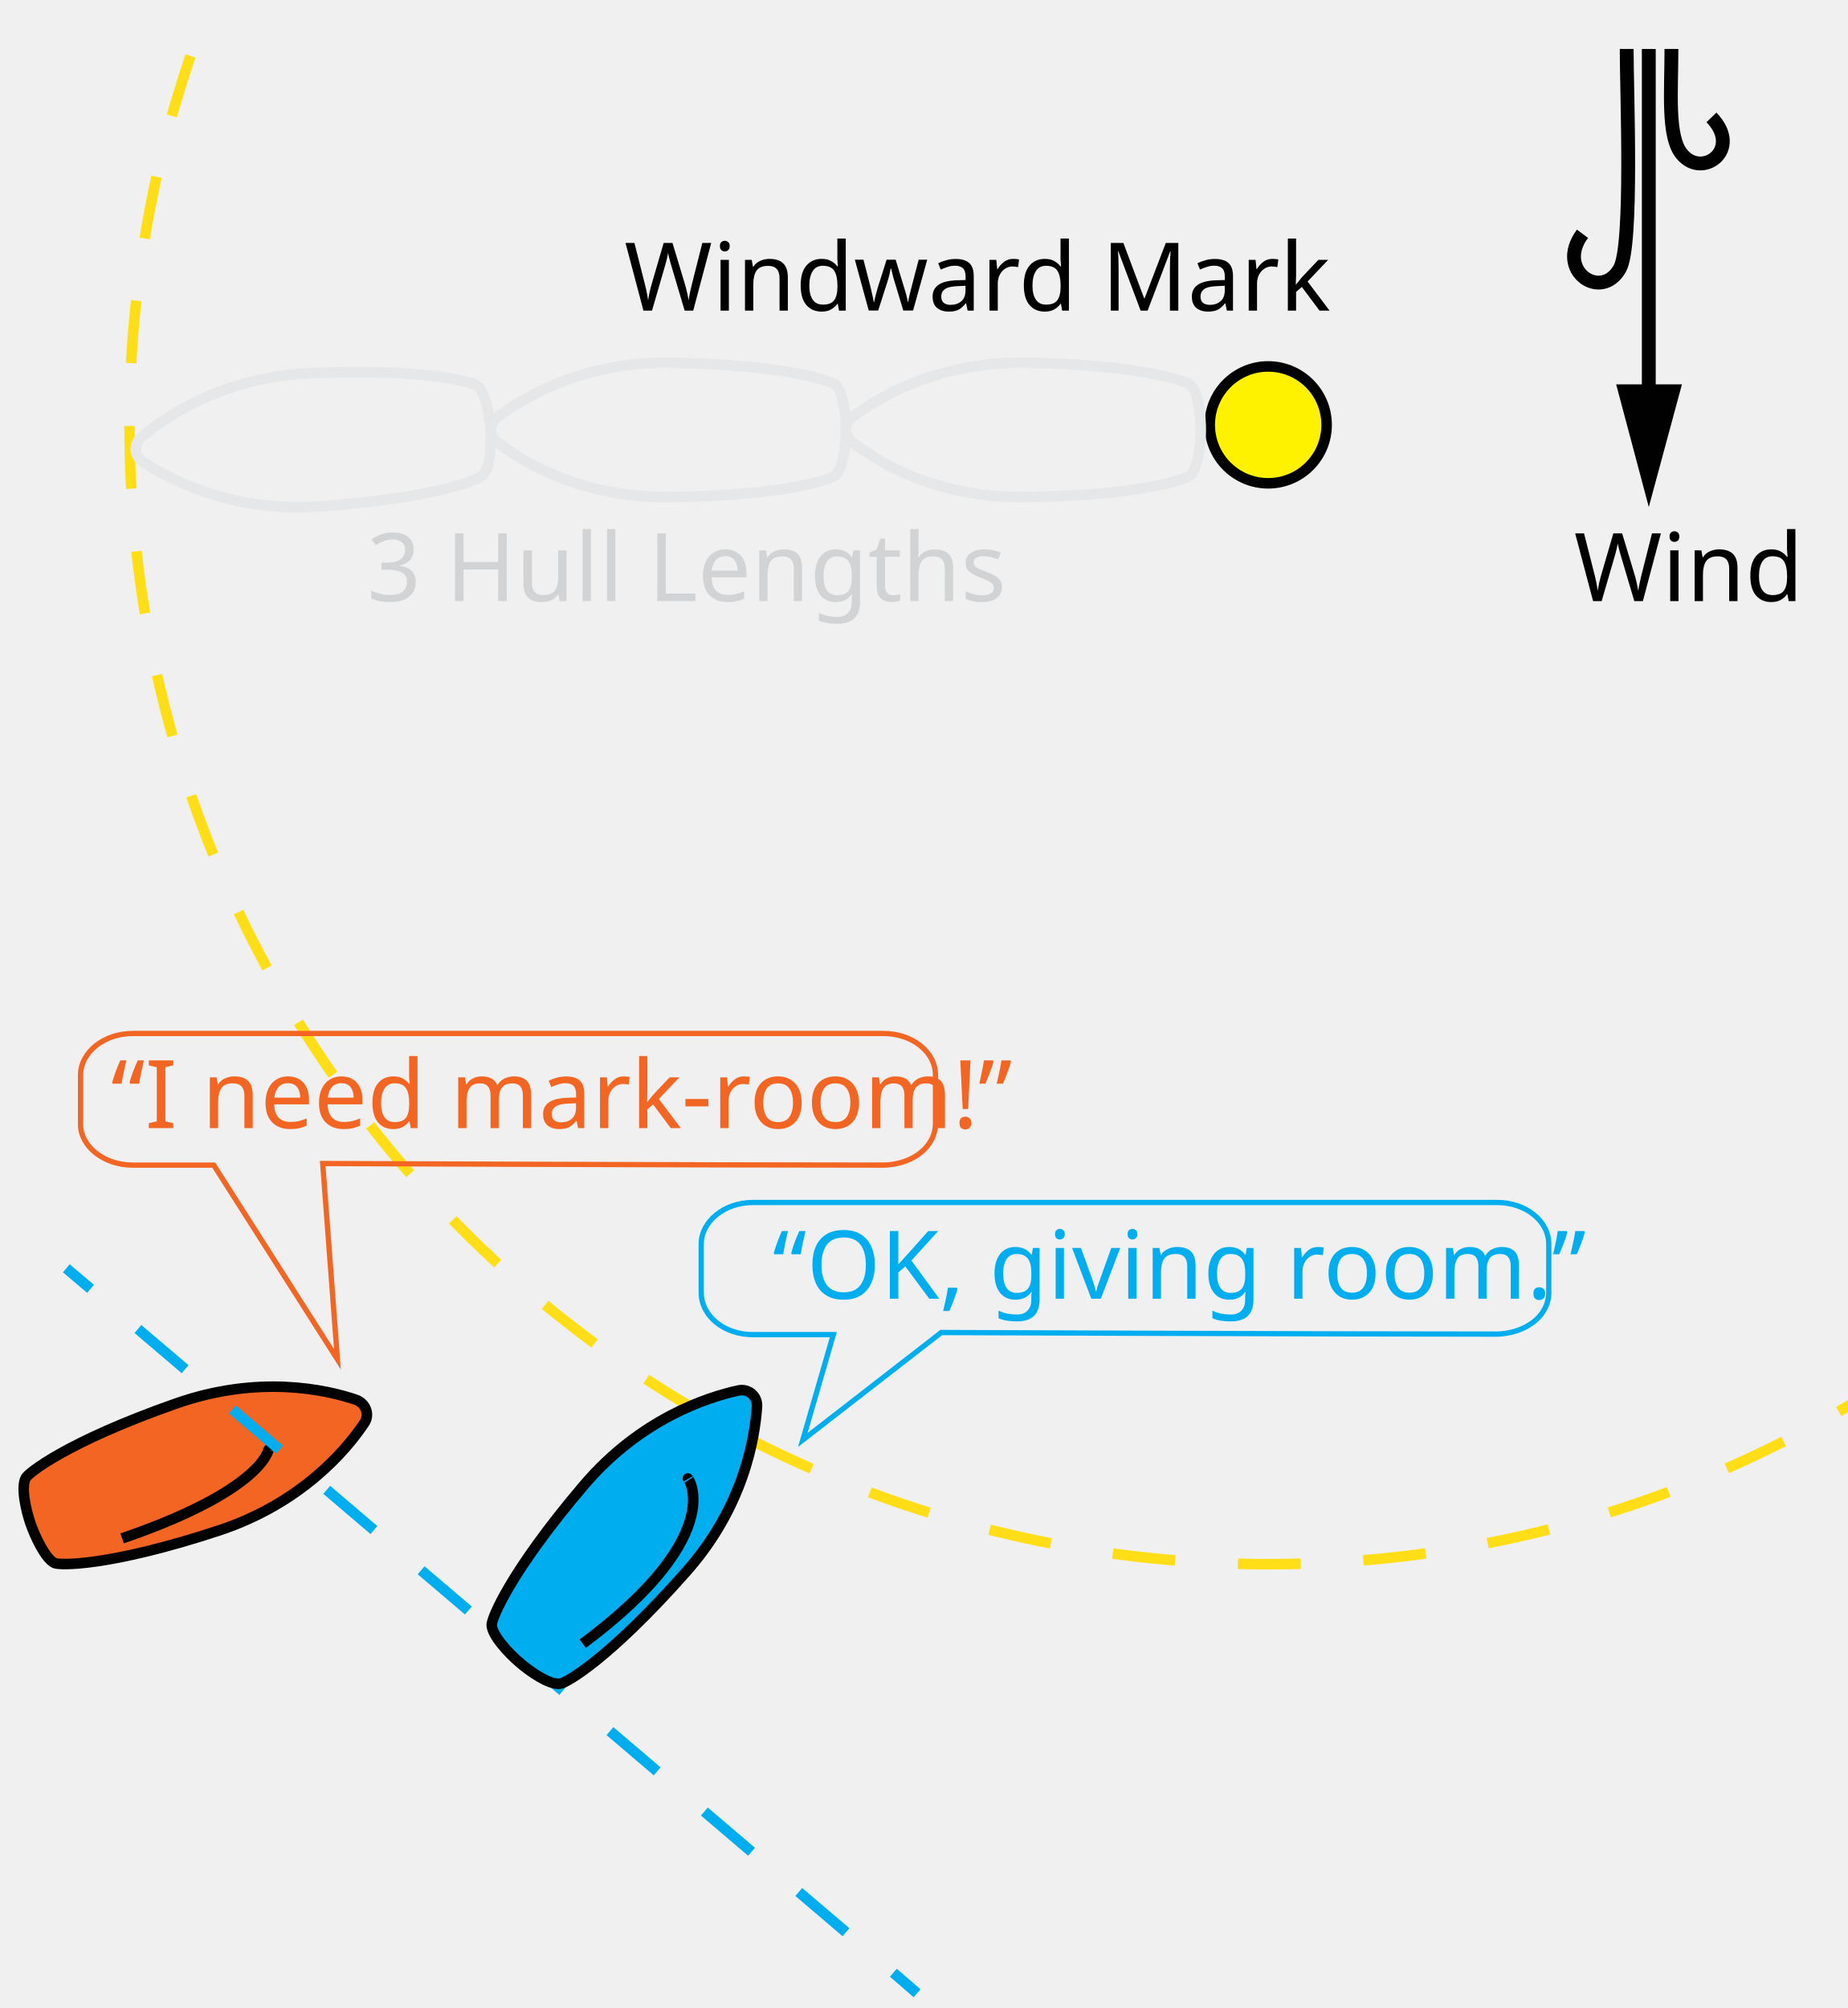
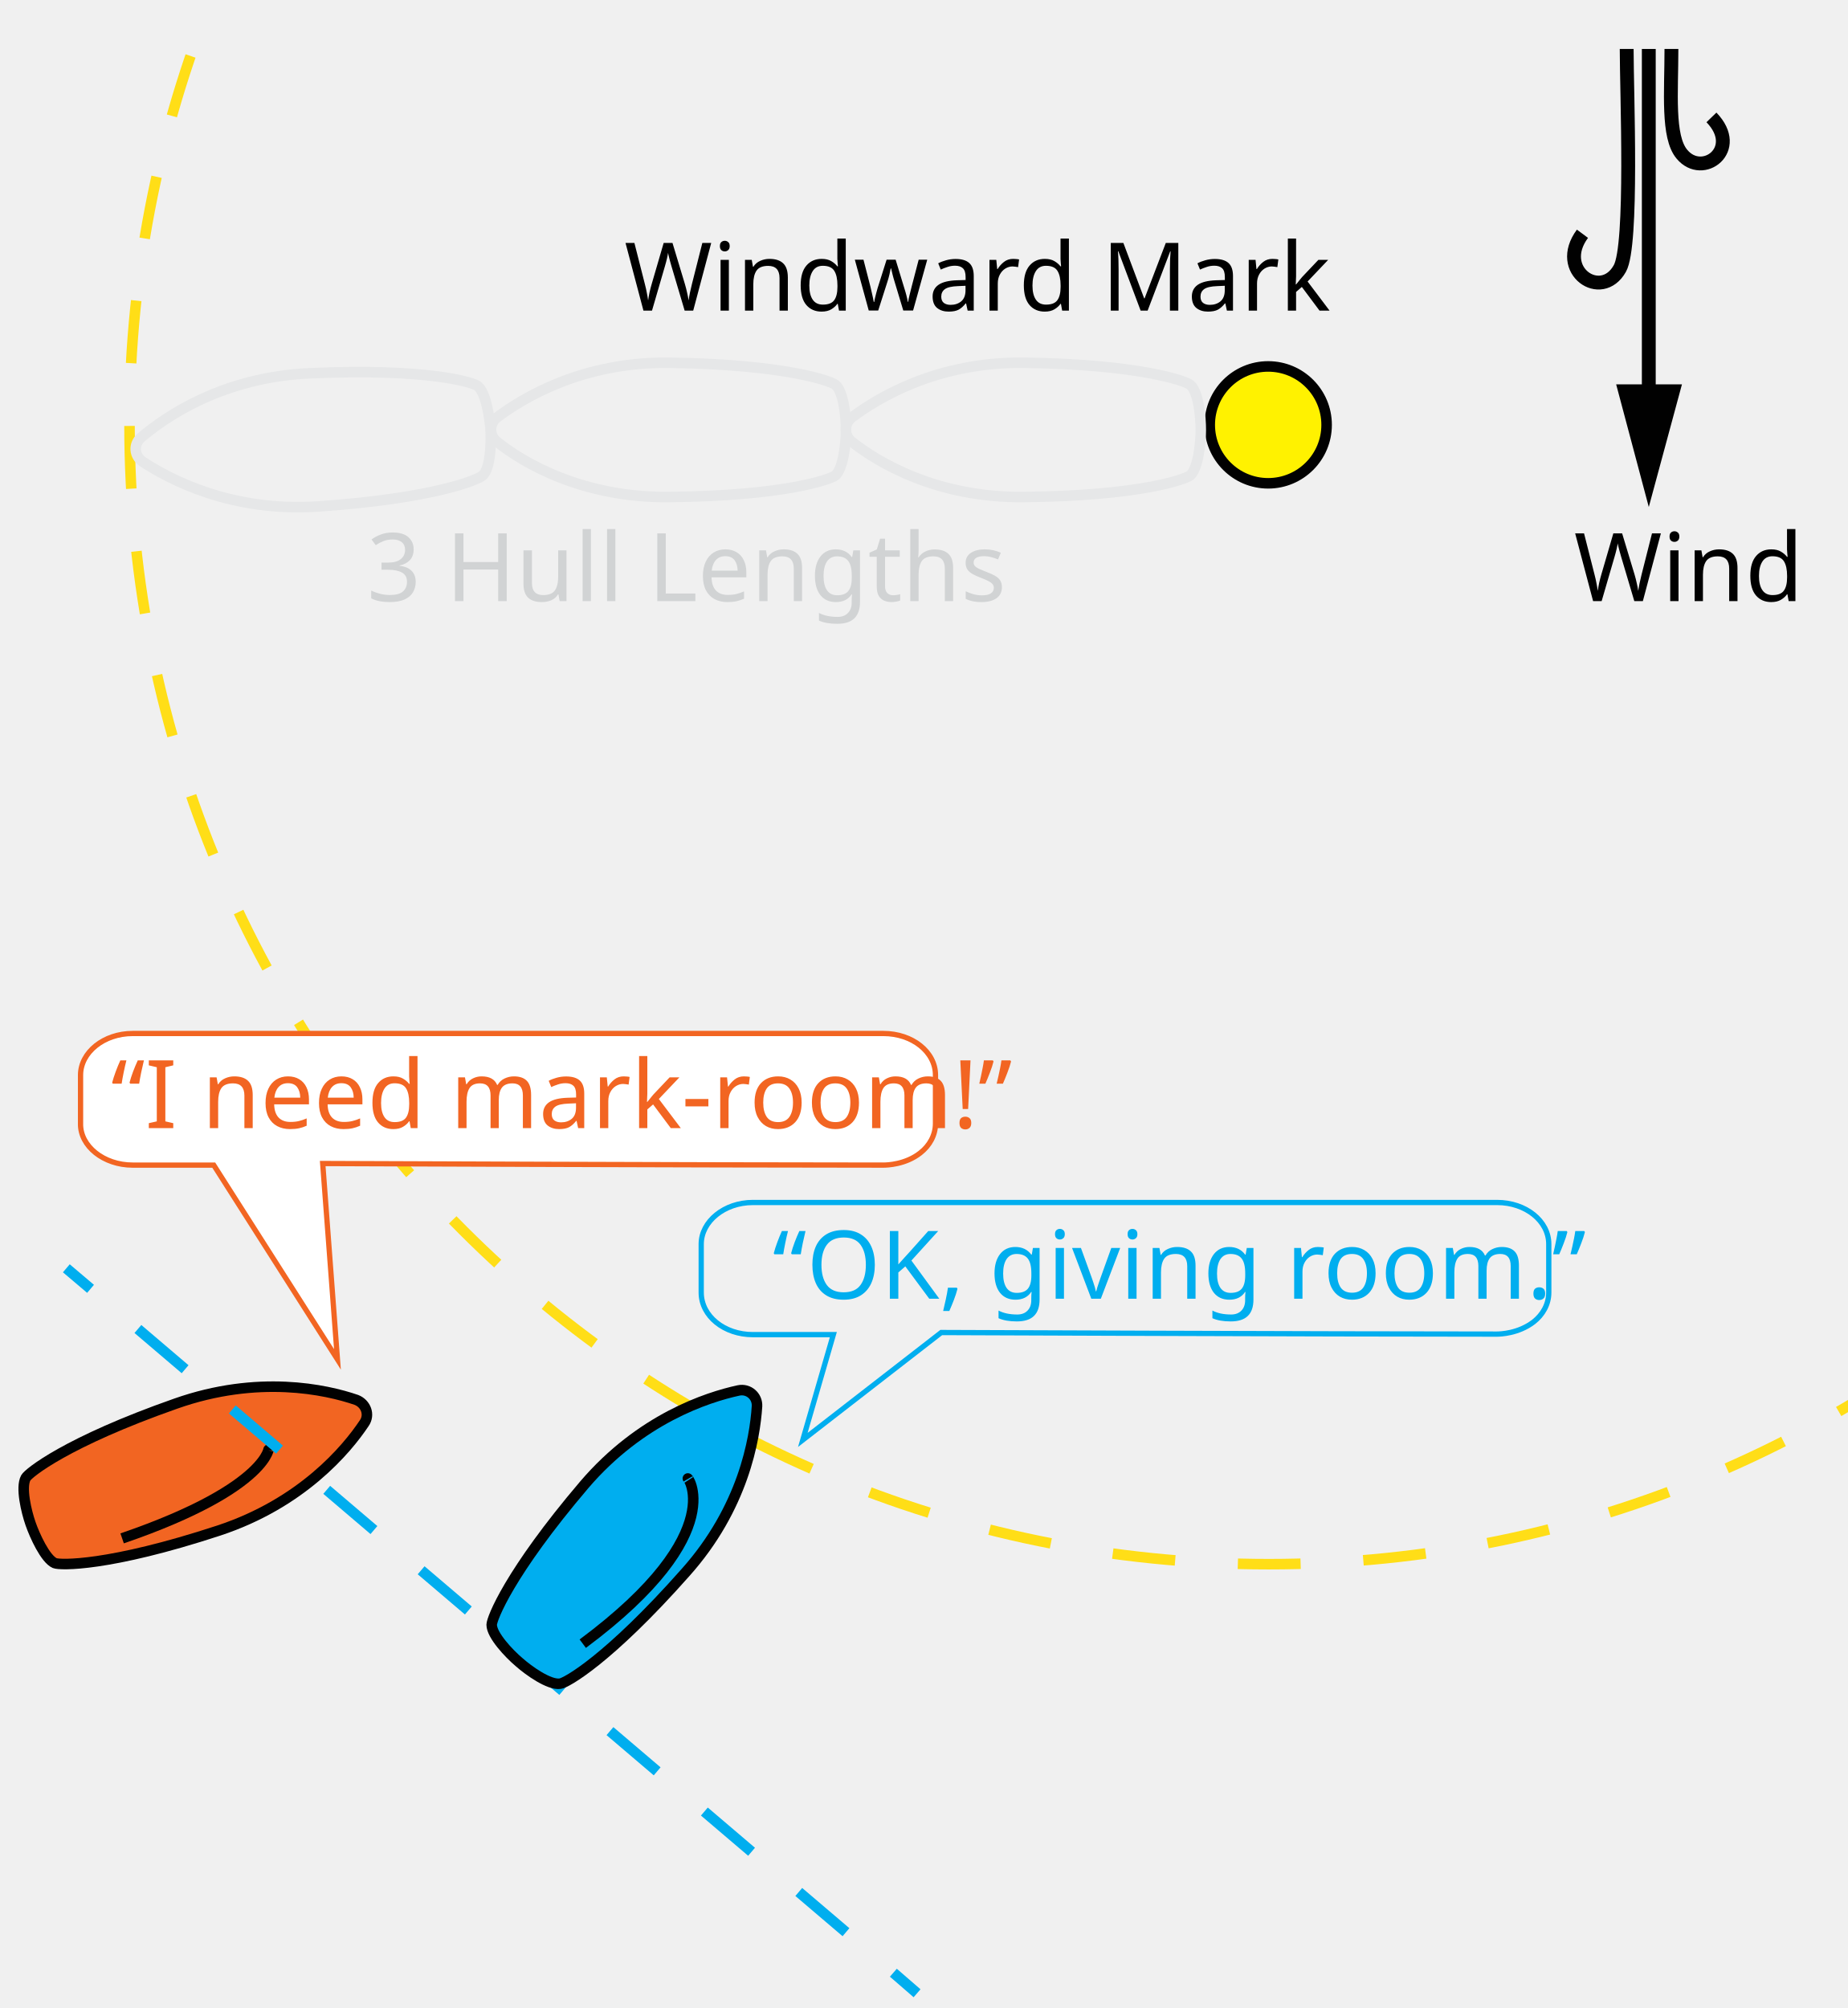
<svg xmlns="http://www.w3.org/2000/svg" version="1.1" id="Layer_1" x="0px" y="0px" viewBox="0 0 351 381.4" style="enable-background:new 0 0 351 381.4;" xml:space="preserve">
  <style type="text/css">
	.st0{fill:none;stroke:#FFDE17;stroke-width:2;stroke-miterlimit:7.017;stroke-dasharray:11.925,11.925;}
	.st1{fill:#FFF200;stroke:#010101;stroke-width:2;stroke-miterlimit:10;}
	.st2{font-family:'Arial-BoldMT';}
	.st3{font-size:18px;}
	.st4{fill:none;stroke:#010101;stroke-width:2.63;stroke-miterlimit:10;}
	.st5{fill:#010101;}
	.st6{font-family:'ArialMT';}
	.st7{fill:#F26522;stroke:#010101;stroke-width:2;stroke-miterlimit:7.017;}
	.st8{fill:none;stroke:#010101;stroke-width:2;stroke-miterlimit:7.017;}
	.st9{fill:none;stroke:#00AEEF;stroke-width:2;stroke-miterlimit:7.017;}
	.st10{fill:none;stroke:#00AEEF;stroke-width:2;stroke-miterlimit:7.017;stroke-dasharray:11.779,11.779;}
	.st11{fill:#00AEEF;stroke:#010101;stroke-width:2;stroke-miterlimit:7.017;}
- 	.st12{fill:none;stroke:#F26522;stroke-miterlimit:7.017;}
+ 	.st12{fill:#FFFFFF;stroke:#F26522;stroke-miterlimit:7.017;}
	.st13{fill:#F26522;}
	.st14{font-family:'MyriadPro-Regular';}
- 	.st15{fill:none;stroke:#00AEEF;stroke-miterlimit:7.017;}
- 	.st16{fill:#00AEEF;}
- 	.st17{fill:none;stroke:#E6E7E8;stroke-width:2;stroke-miterlimit:7.017;}
- 	.st18{fill:#D1D3D4;}
+ 	.st15{fill:none;stroke:#F26522;stroke-miterlimit:7.017;}
+ 	.st16{fill:none;stroke:#00AEEF;stroke-miterlimit:7.017;}
+ 	.st17{fill:#00AEEF;}
+ 	.st18{fill:none;stroke:#E6E7E8;stroke-width:2;stroke-miterlimit:7.017;}
+ 	.st19{fill:#D1D3D4;}
</style>
  <g>
    <circle class="st0" cx="241" cy="80.7" r="216.4" />
  </g>
  <circle class="st1" cx="240.9" cy="80.7" r="11.1" />
  <text transform="matrix(1 0 0 1 118.602 59.0001)" class="st2 st3">Windward Mark</text>
  <g>
    <g>
      <g>
        <line class="st4" x1="313.2" y1="9.3" x2="313.2" y2="77.2" />
        <g>
          <polygon class="st5" points="307,73 313.2,96.3 319.5,73     " />
        </g>
      </g>
    </g>
    <path class="st4" d="M317.5,9.3c0,8.2-0.8,16.7,2,20c3.9,4.7,11.5-0.9,5.6-7" />
    <path class="st4" d="M309,9.3c0,8.2,1.2,37.3-1.3,41.7c-3.5,6.3-12.3,0.4-7.1-6.6" />
  </g>
  <text transform="matrix(1 0 0 1 298.9952 114.172)" class="st6 st3">Wind</text>
  <g>
    <path id="path1317_00000134934487493084475570000006058517342375187857_" class="st7" d="M33.4,266.6c-20.8,7.3-28,13.2-28.5,14.1   c-1,1.8,0.1,6.4,0.9,8.7c0.8,2.3,2.8,6.7,4.6,7.5c1,0.4,10.2,0.7,31.2-6.2c15.7-5.2,24.2-15.3,27.6-20.4c1.1-1.6,0.3-3.7-1.5-4.4   C61.9,263.9,49,261.1,33.4,266.6z" />
    <path class="st8" d="M51,275.5c0-1.4,1.1,6.8-27.8,16.7" />
  </g>
  <g>
    <g>
      <line class="st9" x1="174.2" y1="378.6" x2="169.7" y2="374.7" />
      <line class="st10" x1="160.7" y1="367" x2="21.7" y2="248.6" />
      <line class="st9" x1="17.2" y1="244.8" x2="12.6" y2="240.9" />
    </g>
  </g>
  <g>
    <path id="path1317_00000013177402082359716090000011826111779853773448_" class="st11" d="M111,282c-14.3,16.8-17.6,25.5-17.6,26.6   c0,2,3.3,5.5,5.2,7.1c1.8,1.6,5.7,4.4,7.8,4.1c1.1-0.1,9.2-4.6,23.8-21.1c11-12.3,13.2-25.4,13.6-31.6c0.1-1.9-1.6-3.4-3.5-3   C134.3,265.4,121.7,269.5,111,282z" />
    <path class="st8" d="M130.7,280.9c-0.7-1.2,8.9,9.8-20,31.3" />
  </g>
  <path class="st12" d="M25.2,221.3c5.1,0,15.4,0,15.4,0l23.5,36.9L61.3,221c0,0,73.4,0.3,106.5,0.3c0.7,0,4.2-0.1,7-2.3  c1.8-1.4,2.9-3.4,2.9-5.6v-9.2c0-4.4-4.4-7.9-9.9-7.9H25.2c-5.5,0-9.9,3.6-9.9,7.9v9.2C15.2,217.7,19.7,221.3,25.2,221.3z" />
  <text transform="matrix(1 0 0 1 21.0898 214.2738)" class="st13 st14 st3">“I need mark-room!”</text>
-   <path class="st12" d="M95.1,180.2" />
-   <path class="st15" d="M143,253.5c5.1,0,15.3,0,15.3,0l-5.8,20l26.3-20.4c0,0,72.7,0.3,105.5,0.3c0.7,0,4.1-0.1,7-2.3  c1.8-1.4,2.9-3.4,2.9-5.6v-9.2c0-4.4-4.4-7.9-9.8-7.9H143c-5.4,0-9.8,3.6-9.8,7.9v9.2C133.2,250,137.6,253.5,143,253.5z" />
-   <text transform="matrix(1 0 0 1 146.7653 246.6783)" class="st16 st14 st3">“OK, giving room.”</text>
-   <path id="path1317_00000001626342459417705030000014968348285088923021_" class="st17" d="M60.4,96.2c22-1.5,30.5-5.1,31.3-5.9  c1.5-1.4,1.6-6.2,1.5-8.6c-0.2-2.4-0.9-7.2-2.5-8.4c-0.9-0.7-9.7-3.4-31.8-2.4c-16.5,0.7-27.4,8.2-32.1,12.2  c-1.5,1.3-1.3,3.5,0.3,4.6C32.3,91.1,44,97.3,60.4,96.2z" />
-   <path id="path1317_00000149382868289508930510000004295788303968221356_" class="st17" d="M127.1,94.4c22.1-0.2,30.7-3.4,31.6-4.1  c1.5-1.4,2-6.1,2-8.6c0-2.4-0.4-7.2-2-8.6c-0.8-0.7-9.5-3.9-31.6-4.2c-16.5-0.2-27.8,6.7-32.7,10.4c-1.5,1.2-1.5,3.4,0,4.6  C99.2,87.8,110.6,94.6,127.1,94.4z" />
-   <path id="path1317_00000152977134369279196520000004090396356190554002_" class="st17" d="M194.5,94.4c22.1-0.2,30.7-3.4,31.6-4.1  c1.5-1.4,2-6.1,2-8.6c0-2.4-0.4-7.2-2-8.6c-0.8-0.7-9.5-3.9-31.6-4.2c-16.5-0.2-27.8,6.7-32.7,10.4c-1.5,1.2-1.5,3.4,0,4.6  C166.7,87.8,178,94.6,194.5,94.4z" />
-   <text transform="matrix(1 0 0 1 69.7019 114.172)" class="st18 st14 st3">3 Hull Lengths</text>
+   <path class="st15" d="M95.1,180.2" />
+   <path class="st16" d="M143,253.5c5.1,0,15.3,0,15.3,0l-5.8,20l26.3-20.4c0,0,72.7,0.3,105.5,0.3c0.7,0,4.1-0.1,7-2.3  c1.8-1.4,2.9-3.4,2.9-5.6v-9.2c0-4.4-4.4-7.9-9.8-7.9H143c-5.4,0-9.8,3.6-9.8,7.9v9.2C133.2,250,137.6,253.5,143,253.5z" />
+   <text transform="matrix(1 0 0 1 146.7653 246.6783)" class="st17 st14 st3">“OK, giving room.”</text>
+   <path id="path1317_00000001626342459417705030000014968348285088923021_" class="st18" d="M60.4,96.2c22-1.5,30.5-5.1,31.3-5.9  c1.5-1.4,1.6-6.2,1.5-8.6c-0.2-2.4-0.9-7.2-2.5-8.4c-0.9-0.7-9.7-3.4-31.8-2.4c-16.5,0.7-27.4,8.2-32.1,12.2  c-1.5,1.3-1.3,3.5,0.3,4.6C32.3,91.1,44,97.3,60.4,96.2z" />
+   <path id="path1317_00000149382868289508930510000004295788303968221356_" class="st18" d="M127.1,94.4c22.1-0.2,30.7-3.4,31.6-4.1  c1.5-1.4,2-6.1,2-8.6c0-2.4-0.4-7.2-2-8.6c-0.8-0.7-9.5-3.9-31.6-4.2c-16.5-0.2-27.8,6.7-32.7,10.4c-1.5,1.2-1.5,3.4,0,4.6  C99.2,87.8,110.6,94.6,127.1,94.4z" />
+   <path id="path1317_00000152977134369279196520000004090396356190554002_" class="st18" d="M194.5,94.4c22.1-0.2,30.7-3.4,31.6-4.1  c1.5-1.4,2-6.1,2-8.6c0-2.4-0.4-7.2-2-8.6c-0.8-0.7-9.5-3.9-31.6-4.2c-16.5-0.2-27.8,6.7-32.7,10.4c-1.5,1.2-1.5,3.4,0,4.6  C166.7,87.8,178,94.6,194.5,94.4z" />
+   <text transform="matrix(1 0 0 1 69.7019 114.172)" class="st19 st14 st3">3 Hull Lengths</text>
</svg>
